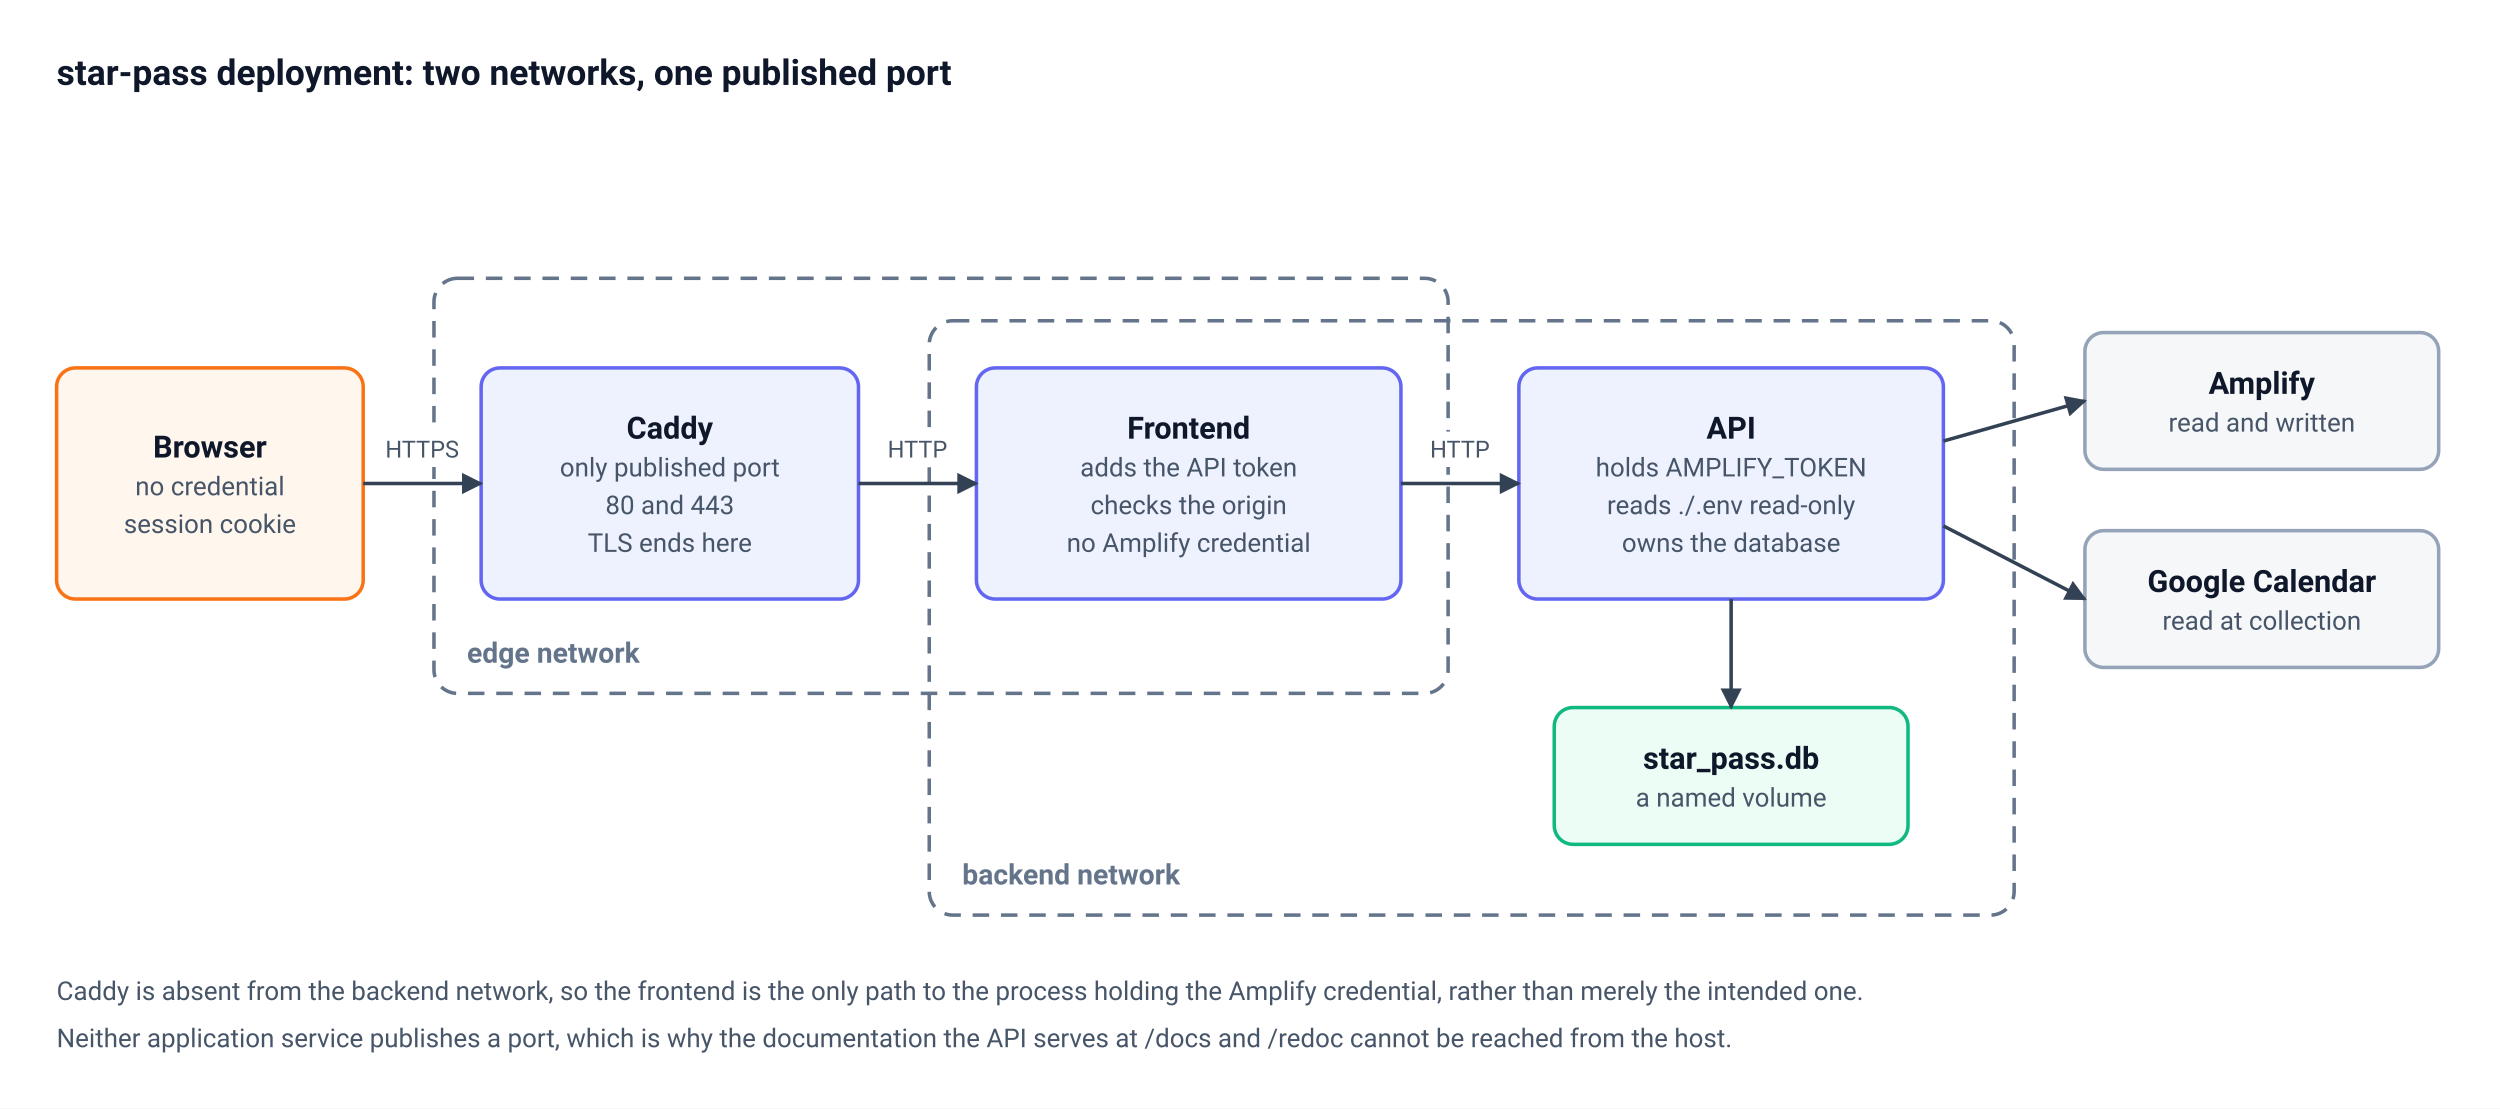
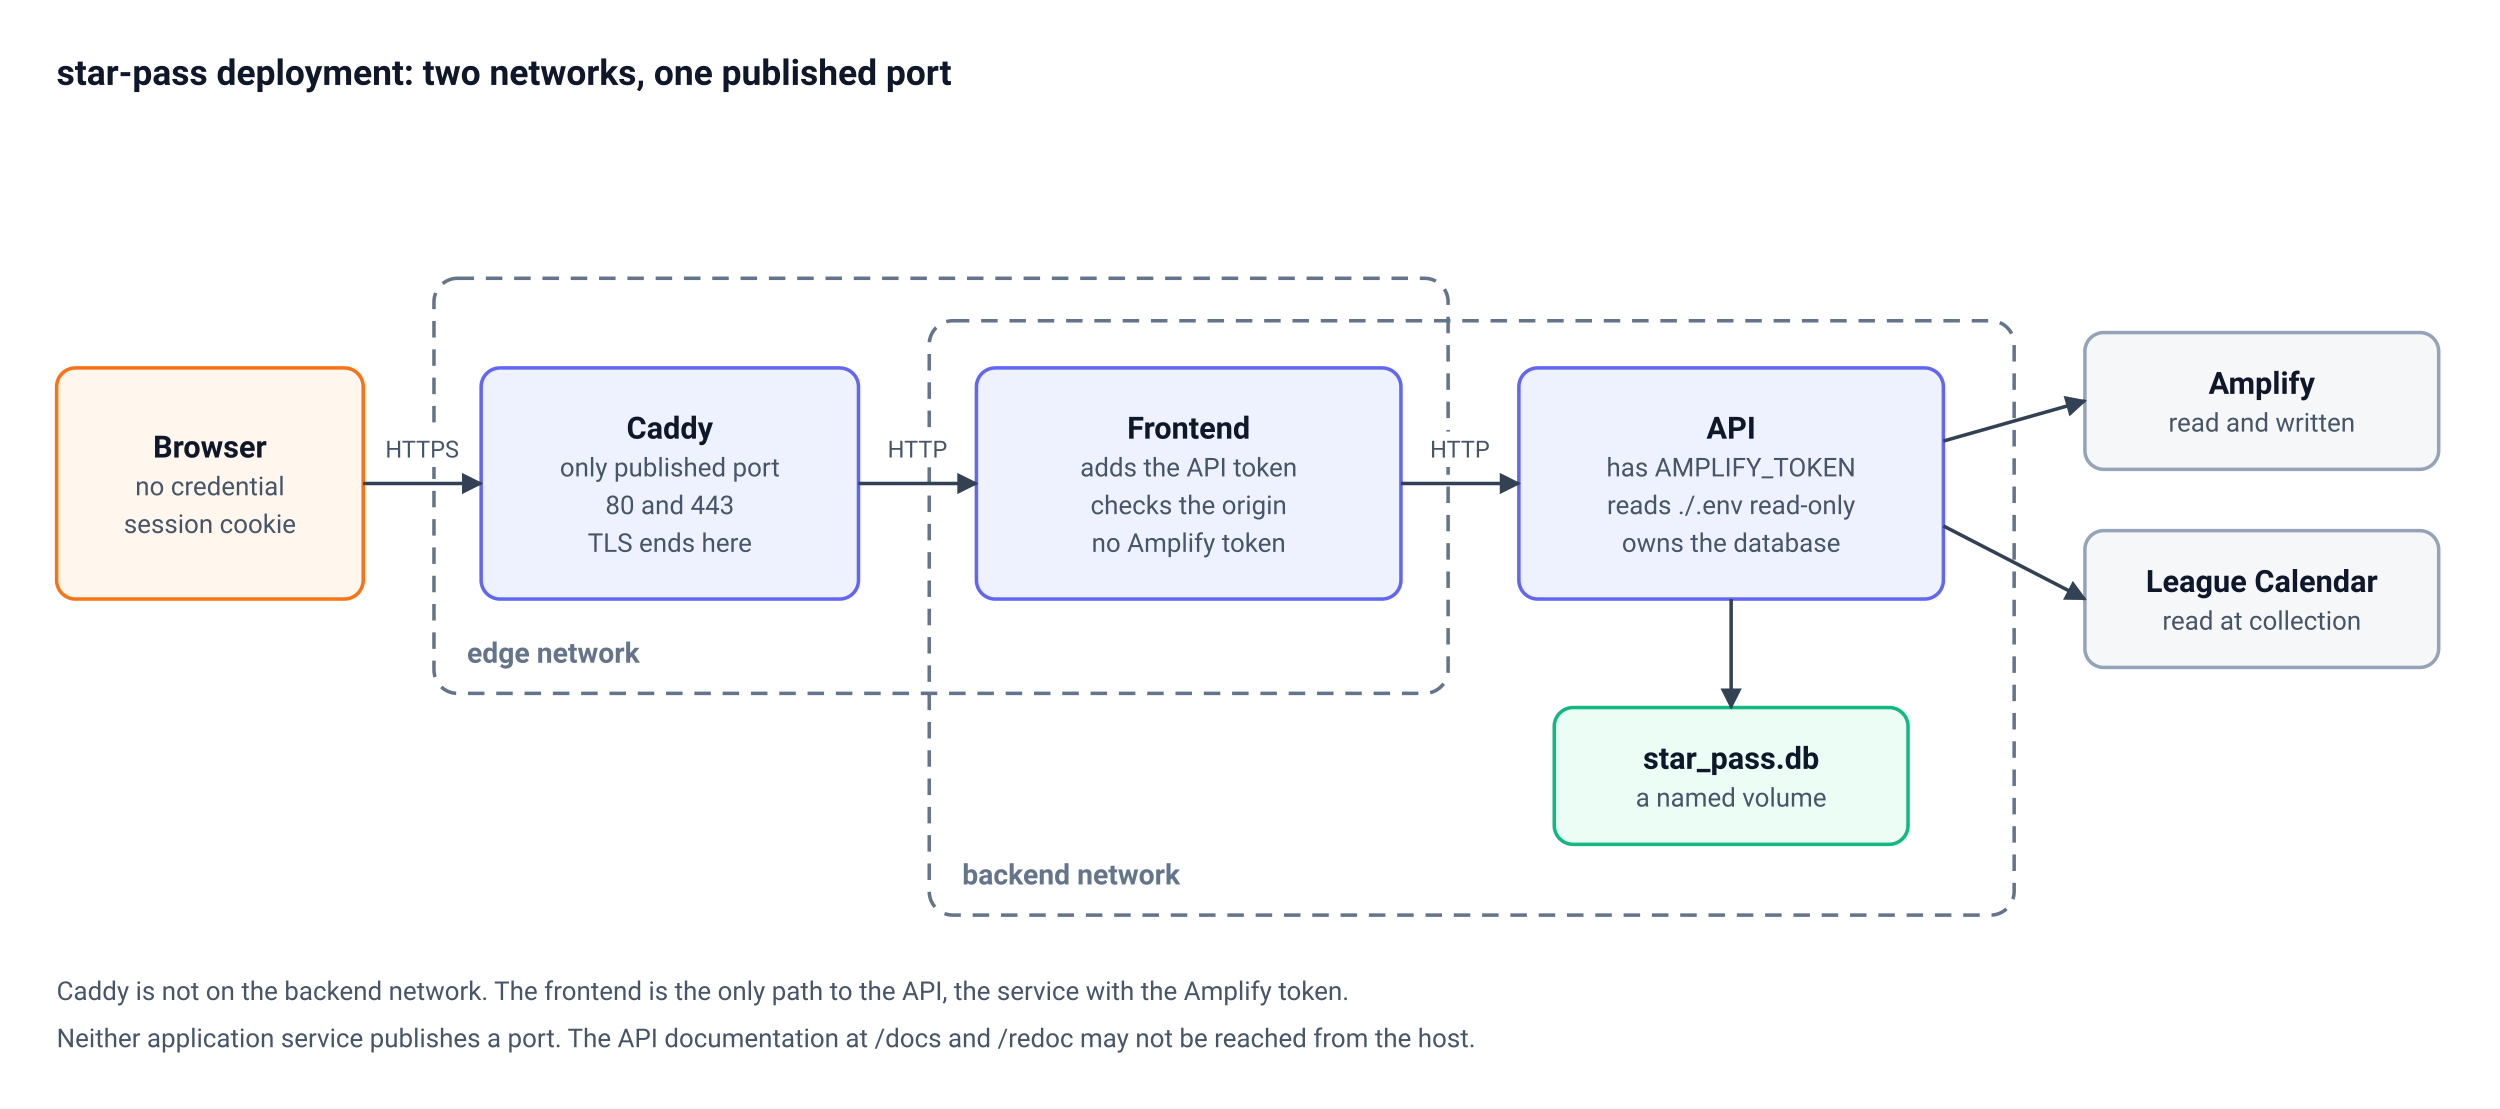
<svg xmlns="http://www.w3.org/2000/svg" viewBox="0 0 1060 470" width="1060" height="470" role="img" aria-labelledby="title description">
  <defs>
    <marker id="head" viewBox="0 0 10 10" refX="9" refY="5" markerWidth="6" markerHeight="6" orient="auto-start-reverse">
      <path d="M 0 0 L 10 5 L 0 10 z" fill="#334155" />
    </marker>
  </defs>
  <rect width="1060" height="470" fill="#ffffff" />
  <g font-family="system-ui, -apple-system, 'Segoe UI', Roboto, Helvetica, Arial, sans-serif">
    <text x="24" y="36" font-size="15" font-weight="700" fill="#0f172a" text-anchor="start">star-pass deployment: two networks, one published port</text>
    <rect x="184" y="118" width="430" height="176" rx="10" fill="none" stroke="#64748b" stroke-width="1.5" stroke-dasharray="7 5" />
    <text x="198" y="281" font-size="12" font-weight="600" fill="#64748b" text-anchor="start">edge network</text>
    <rect x="394" y="136" width="460" height="252" rx="10" fill="none" stroke="#64748b" stroke-width="1.5" stroke-dasharray="7 5" />
    <text x="408" y="375" font-size="12" font-weight="600" fill="#64748b" text-anchor="start">backend network</text>
    <rect x="24" y="156" width="130" height="98" rx="8" fill="#fff7ed" stroke="#f97316" stroke-width="1.5" />
    <text x="89" y="194" font-size="13" font-weight="700" fill="#0f172a" text-anchor="middle">Browser</text>
    <text x="89" y="210" font-size="11" font-weight="400" fill="#475569" text-anchor="middle">no credential</text>
    <text x="89" y="226" font-size="11" font-weight="400" fill="#475569" text-anchor="middle">session cookie</text>
    <rect x="204" y="156" width="160" height="98" rx="8" fill="#eef2ff" stroke="#6366f1" stroke-width="1.5" />
    <text x="284" y="186" font-size="13" font-weight="700" fill="#0f172a" text-anchor="middle">Caddy</text>
    <text x="284" y="202" font-size="11" font-weight="400" fill="#475569" text-anchor="middle">only published port</text>
    <text x="284" y="218" font-size="11" font-weight="400" fill="#475569" text-anchor="middle">80 and 443</text>
    <text x="284" y="234" font-size="11" font-weight="400" fill="#475569" text-anchor="middle">TLS ends here</text>
    <rect x="414" y="156" width="180" height="98" rx="8" fill="#eef2ff" stroke="#6366f1" stroke-width="1.5" />
    <text x="504" y="186" font-size="13" font-weight="700" fill="#0f172a" text-anchor="middle">Frontend</text>
    <text x="504" y="202" font-size="11" font-weight="400" fill="#475569" text-anchor="middle">adds the API token</text>
    <text x="504" y="218" font-size="11" font-weight="400" fill="#475569" text-anchor="middle">checks the origin</text>
-     <text x="504" y="234" font-size="11" font-weight="400" fill="#475569" text-anchor="middle">no Amplify credential</text>
+     <text x="504" y="234" font-size="11" font-weight="400" fill="#475569" text-anchor="middle">no Amplify token</text>
    <rect x="644" y="156" width="180" height="98" rx="8" fill="#eef2ff" stroke="#6366f1" stroke-width="1.5" />
    <text x="734" y="186" font-size="13" font-weight="700" fill="#0f172a" text-anchor="middle">API</text>
-     <text x="734" y="202" font-size="11" font-weight="400" fill="#475569" text-anchor="middle">holds AMPLIFY_TOKEN</text>
+     <text x="734" y="202" font-size="11" font-weight="400" fill="#475569" text-anchor="middle">has AMPLIFY_TOKEN</text>
    <text x="734" y="218" font-size="11" font-weight="400" fill="#475569" text-anchor="middle">reads ./.env read-only</text>
    <text x="734" y="234" font-size="11" font-weight="400" fill="#475569" text-anchor="middle">owns the database</text>
    <rect x="659" y="300" width="150" height="58" rx="8" fill="#ecfdf5" stroke="#10b981" stroke-width="1.5" />
    <text x="734" y="326" font-size="13" font-weight="700" fill="#0f172a" text-anchor="middle">star_pass.db</text>
    <text x="734" y="342" font-size="11" font-weight="400" fill="#475569" text-anchor="middle">a named volume</text>
    <rect x="884" y="141" width="150" height="58" rx="8" fill="#f6f7f9" stroke="#94a3b8" stroke-width="1.5" />
    <text x="959" y="167" font-size="13" font-weight="700" fill="#0f172a" text-anchor="middle">Amplify</text>
    <text x="959" y="183" font-size="11" font-weight="400" fill="#475569" text-anchor="middle">read and written</text>
    <rect x="884" y="225" width="150" height="58" rx="8" fill="#f6f7f9" stroke="#94a3b8" stroke-width="1.5" />
-     <text x="959" y="251" font-size="13" font-weight="700" fill="#0f172a" text-anchor="middle">Google Calendar</text>
+     <text x="959" y="251" font-size="13" font-weight="700" fill="#0f172a" text-anchor="middle">League Calendar</text>
    <text x="959" y="267" font-size="11" font-weight="400" fill="#475569" text-anchor="middle">read at collection</text>
    <line x1="154" y1="205" x2="204" y2="205" stroke="#334155" stroke-width="1.5" marker-end="url(#head)" />
    <rect x="160" y="183" width="38" height="15" fill="#ffffff" />
    <text x="179" y="194" font-size="10" font-weight="400" fill="#475569" text-anchor="middle">HTTPS</text>
    <line x1="364" y1="205" x2="414" y2="205" stroke="#334155" stroke-width="1.5" marker-end="url(#head)" />
    <rect x="373" y="183" width="33" height="15" fill="#ffffff" />
    <text x="389" y="194" font-size="10" font-weight="400" fill="#475569" text-anchor="middle">HTTP</text>
    <line x1="594" y1="205" x2="644" y2="205" stroke="#334155" stroke-width="1.5" marker-end="url(#head)" />
    <rect x="603" y="183" width="33" height="15" fill="#ffffff" />
    <text x="619" y="194" font-size="10" font-weight="400" fill="#475569" text-anchor="middle">HTTP</text>
    <line x1="734" y1="254" x2="734" y2="300" stroke="#334155" stroke-width="1.5" marker-end="url(#head)" />
    <line x1="824" y1="187" x2="884" y2="170" stroke="#334155" stroke-width="1.5" marker-end="url(#head)" />
    <line x1="824" y1="223" x2="884" y2="254" stroke="#334155" stroke-width="1.5" marker-end="url(#head)" />
-     <text x="24" y="424" font-size="11" font-weight="400" fill="#475569" text-anchor="start">Caddy is absent from the backend network, so the frontend is the only path to the process holding the Amplify credential, rather than merely the intended one.</text>
-     <text x="24" y="444" font-size="11" font-weight="400" fill="#475569" text-anchor="start">Neither application service publishes a port, which is why the documentation the API serves at /docs and /redoc cannot be reached from the host.</text>
+     <text x="24" y="424" font-size="11" font-weight="400" fill="#475569" text-anchor="start">Caddy is not on the backend network. The frontend is the only path to the API, the service with the Amplify token.</text>
+     <text x="24" y="444" font-size="11" font-weight="400" fill="#475569" text-anchor="start">Neither application service publishes a port. The API documentation at /docs and /redoc may not be reached from the host.</text>
  </g>
</svg>
